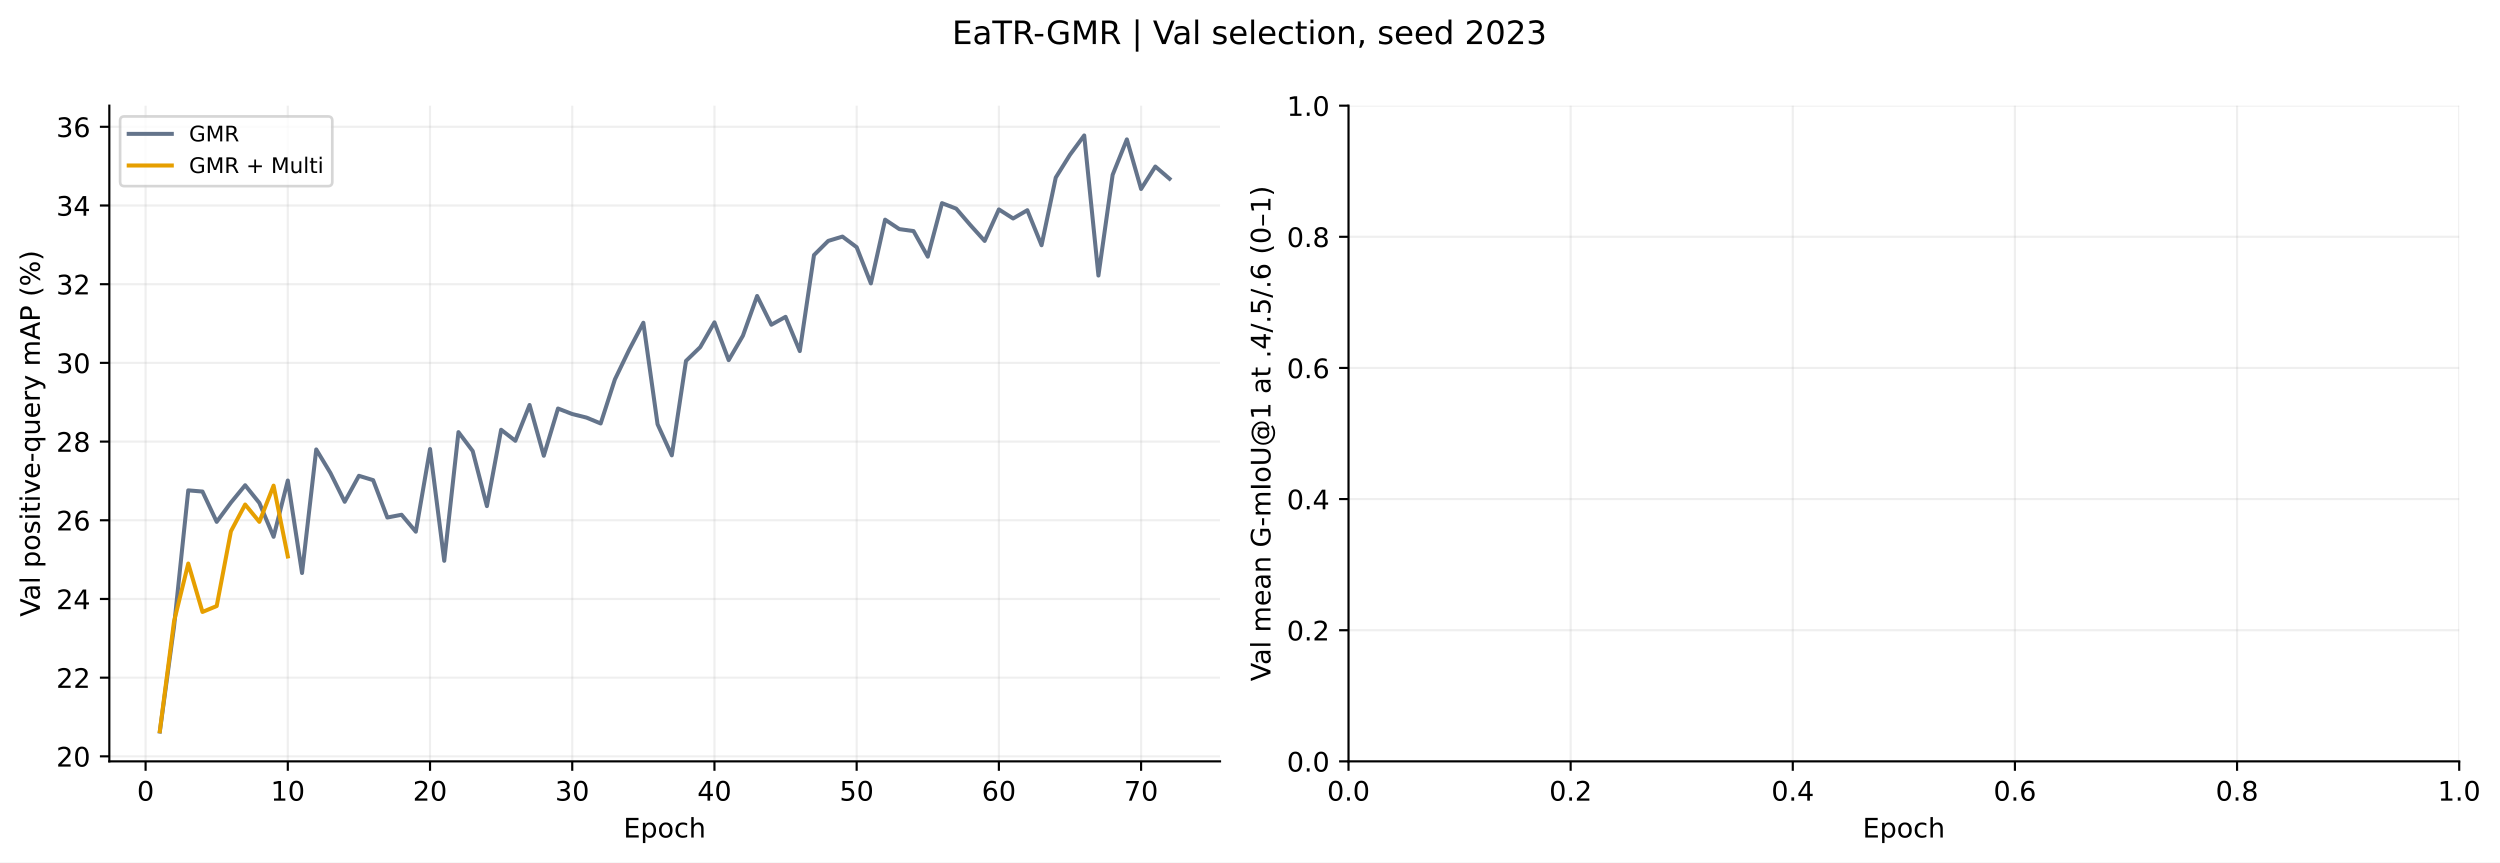
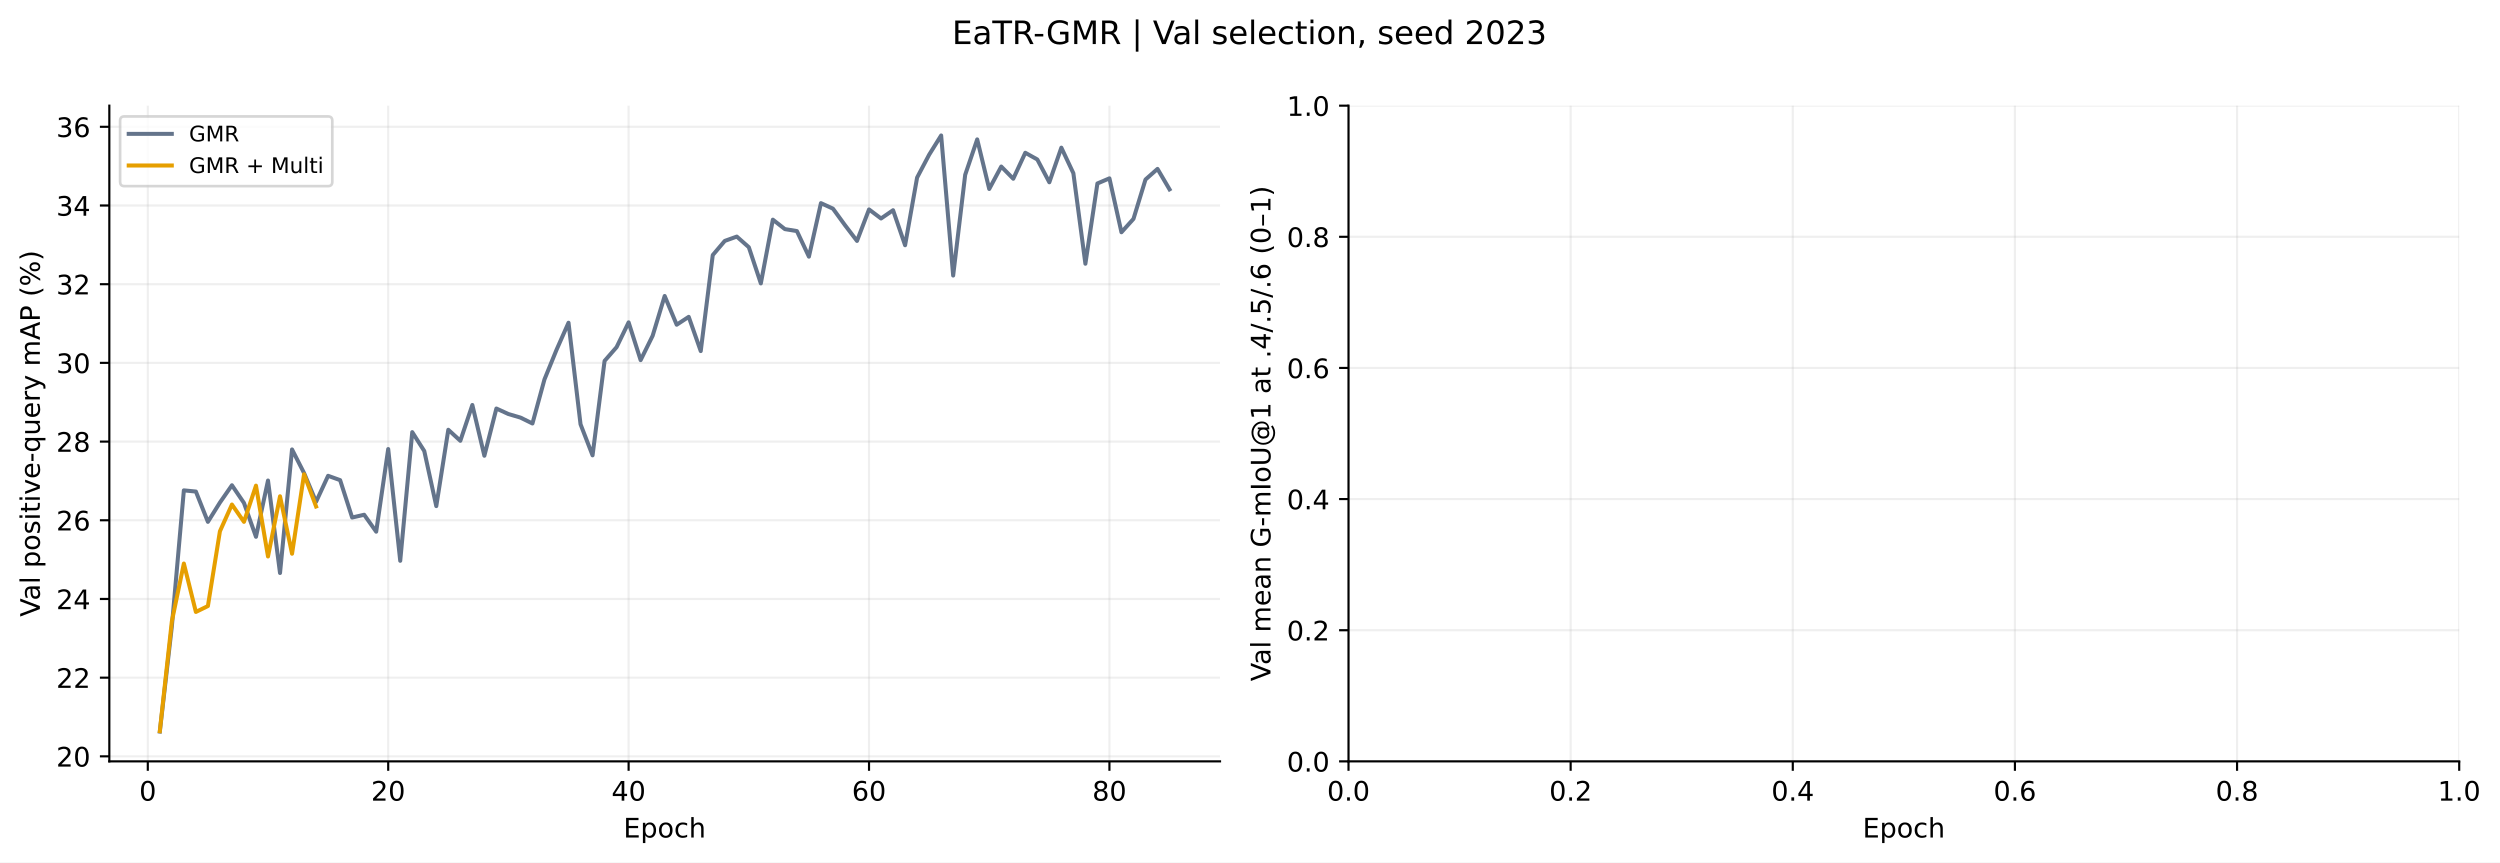
<svg xmlns="http://www.w3.org/2000/svg" xmlns:xlink="http://www.w3.org/1999/xlink" width="928.465pt" height="320.316pt" viewBox="0 0 928.465 320.316" version="1.1">
  <defs>
    <style type="text/css">*{stroke-linejoin: round; stroke-linecap: butt}</style>
  </defs>
  <g id="figure_1">
    <g id="patch_1">
      <path d="M -0 320.316  L 928.465 320.316  L 928.465 0  L -0 0  z " style="fill: #ffffff" />
    </g>
    <g id="axes_1">
      <g id="patch_2">
        <path d="M 40.603 282.76  L 453.098 282.76  L 453.098 39.24  L 40.603 39.24  z " style="fill: #ffffff" />
      </g>
      <g id="matplotlib.axis_1">
        <g id="xtick_1">
          <g id="line2d_1">
-             <path d="M 54.071 282.76  L 54.071 39.24  " clip-path="url(#p6a634c80c3)" style="fill: none; stroke: #b0b0b0; stroke-opacity: 0.2; stroke-width: 0.8; stroke-linecap: square" />
+             <path d="M 54.889 282.76  L 54.889 39.24  " clip-path="url(#p6a634c80c3)" style="fill: none; stroke: #b0b0b0; stroke-opacity: 0.2; stroke-width: 0.8; stroke-linecap: square" />
          </g>
          <g id="line2d_2">
            <defs>
              <path id="m847a747f1c" d="M 0 0  L 0 3.5  " style="stroke: #000000; stroke-width: 0.8" />
            </defs>
            <g>
-               <use xlink:href="#m847a747f1c" x="54.071" y="282.76" style="stroke: #000000; stroke-width: 0.8" />
+               <use xlink:href="#m847a747f1c" x="54.889" y="282.76" style="stroke: #000000; stroke-width: 0.8" />
            </g>
          </g>
          <g id="text_1">
-             <text style="font-size: 10px; font-family: 'DejaVu Sans'; text-anchor: middle" x="54.071" y="297.358" transform="rotate(-0 54.07127 297.3584)">0</text>
+             <text style="font-size: 10px; font-family: 'DejaVu Sans'; text-anchor: middle" x="54.889" y="297.358" transform="rotate(-0 54.88867 297.3584)">0</text>
          </g>
        </g>
        <g id="xtick_2">
          <g id="line2d_3">
-             <path d="M 106.888 282.76  L 106.888 39.24  " clip-path="url(#p6a634c80c3)" style="fill: none; stroke: #b0b0b0; stroke-opacity: 0.2; stroke-width: 0.8; stroke-linecap: square" />
+             <path d="M 144.173 282.76  L 144.173 39.24  " clip-path="url(#p6a634c80c3)" style="fill: none; stroke: #b0b0b0; stroke-opacity: 0.2; stroke-width: 0.8; stroke-linecap: square" />
          </g>
          <g id="line2d_4">
            <g>
-               <use xlink:href="#m847a747f1c" x="106.888" y="282.76" style="stroke: #000000; stroke-width: 0.8" />
+               <use xlink:href="#m847a747f1c" x="144.173" y="282.76" style="stroke: #000000; stroke-width: 0.8" />
            </g>
          </g>
          <g id="text_2">
-             <text style="font-size: 10px; font-family: 'DejaVu Sans'; text-anchor: middle" x="106.888" y="297.358" transform="rotate(-0 106.8875 297.3584)">10</text>
+             <text style="font-size: 10px; font-family: 'DejaVu Sans'; text-anchor: middle" x="144.173" y="297.358" transform="rotate(-0 144.1733 297.3584)">20</text>
          </g>
        </g>
        <g id="xtick_3">
          <g id="line2d_5">
-             <path d="M 159.704 282.76  L 159.704 39.24  " clip-path="url(#p6a634c80c3)" style="fill: none; stroke: #b0b0b0; stroke-opacity: 0.2; stroke-width: 0.8; stroke-linecap: square" />
+             <path d="M 233.458 282.76  L 233.458 39.24  " clip-path="url(#p6a634c80c3)" style="fill: none; stroke: #b0b0b0; stroke-opacity: 0.2; stroke-width: 0.8; stroke-linecap: square" />
          </g>
          <g id="line2d_6">
            <g>
-               <use xlink:href="#m847a747f1c" x="159.704" y="282.76" style="stroke: #000000; stroke-width: 0.8" />
+               <use xlink:href="#m847a747f1c" x="233.458" y="282.76" style="stroke: #000000; stroke-width: 0.8" />
            </g>
          </g>
          <g id="text_3">
-             <text style="font-size: 10px; font-family: 'DejaVu Sans'; text-anchor: middle" x="159.704" y="297.358" transform="rotate(-0 159.7038 297.3584)">20</text>
+             <text style="font-size: 10px; font-family: 'DejaVu Sans'; text-anchor: middle" x="233.458" y="297.358" transform="rotate(-0 233.4579 297.3584)">40</text>
          </g>
        </g>
        <g id="xtick_4">
          <g id="line2d_7">
-             <path d="M 212.52 282.76  L 212.52 39.24  " clip-path="url(#p6a634c80c3)" style="fill: none; stroke: #b0b0b0; stroke-opacity: 0.2; stroke-width: 0.8; stroke-linecap: square" />
+             <path d="M 322.743 282.76  L 322.743 39.24  " clip-path="url(#p6a634c80c3)" style="fill: none; stroke: #b0b0b0; stroke-opacity: 0.2; stroke-width: 0.8; stroke-linecap: square" />
          </g>
          <g id="line2d_8">
            <g>
-               <use xlink:href="#m847a747f1c" x="212.52" y="282.76" style="stroke: #000000; stroke-width: 0.8" />
+               <use xlink:href="#m847a747f1c" x="322.743" y="282.76" style="stroke: #000000; stroke-width: 0.8" />
            </g>
          </g>
          <g id="text_4">
-             <text style="font-size: 10px; font-family: 'DejaVu Sans'; text-anchor: middle" x="212.52" y="297.358" transform="rotate(-0 212.5201 297.3584)">30</text>
+             <text style="font-size: 10px; font-family: 'DejaVu Sans'; text-anchor: middle" x="322.743" y="297.358" transform="rotate(-0 322.7426 297.3584)">60</text>
          </g>
        </g>
        <g id="xtick_5">
          <g id="line2d_9">
-             <path d="M 265.336 282.76  L 265.336 39.24  " clip-path="url(#p6a634c80c3)" style="fill: none; stroke: #b0b0b0; stroke-opacity: 0.2; stroke-width: 0.8; stroke-linecap: square" />
+             <path d="M 412.027 282.76  L 412.027 39.24  " clip-path="url(#p6a634c80c3)" style="fill: none; stroke: #b0b0b0; stroke-opacity: 0.2; stroke-width: 0.8; stroke-linecap: square" />
          </g>
          <g id="line2d_10">
            <g>
-               <use xlink:href="#m847a747f1c" x="265.336" y="282.76" style="stroke: #000000; stroke-width: 0.8" />
+               <use xlink:href="#m847a747f1c" x="412.027" y="282.76" style="stroke: #000000; stroke-width: 0.8" />
            </g>
          </g>
          <g id="text_5">
-             <text style="font-size: 10px; font-family: 'DejaVu Sans'; text-anchor: middle" x="265.336" y="297.358" transform="rotate(-0 265.3363 297.3584)">40</text>
-           </g>
-         </g>
-         <g id="xtick_6">
-           <g id="line2d_11">
-             <path d="M 318.153 282.76  L 318.153 39.24  " clip-path="url(#p6a634c80c3)" style="fill: none; stroke: #b0b0b0; stroke-opacity: 0.2; stroke-width: 0.8; stroke-linecap: square" />
-           </g>
-           <g id="line2d_12">
-             <g>
-               <use xlink:href="#m847a747f1c" x="318.153" y="282.76" style="stroke: #000000; stroke-width: 0.8" />
-             </g>
-           </g>
-           <g id="text_6">
-             <text style="font-size: 10px; font-family: 'DejaVu Sans'; text-anchor: middle" x="318.153" y="297.358" transform="rotate(-0 318.1526 297.3584)">50</text>
-           </g>
-         </g>
-         <g id="xtick_7">
-           <g id="line2d_13">
-             <path d="M 370.969 282.76  L 370.969 39.24  " clip-path="url(#p6a634c80c3)" style="fill: none; stroke: #b0b0b0; stroke-opacity: 0.2; stroke-width: 0.8; stroke-linecap: square" />
-           </g>
-           <g id="line2d_14">
-             <g>
-               <use xlink:href="#m847a747f1c" x="370.969" y="282.76" style="stroke: #000000; stroke-width: 0.8" />
-             </g>
-           </g>
-           <g id="text_7">
-             <text style="font-size: 10px; font-family: 'DejaVu Sans'; text-anchor: middle" x="370.969" y="297.358" transform="rotate(-0 370.9688 297.3584)">60</text>
-           </g>
-         </g>
-         <g id="xtick_8">
-           <g id="line2d_15">
-             <path d="M 423.785 282.76  L 423.785 39.24  " clip-path="url(#p6a634c80c3)" style="fill: none; stroke: #b0b0b0; stroke-opacity: 0.2; stroke-width: 0.8; stroke-linecap: square" />
-           </g>
-           <g id="line2d_16">
-             <g>
-               <use xlink:href="#m847a747f1c" x="423.785" y="282.76" style="stroke: #000000; stroke-width: 0.8" />
-             </g>
-           </g>
-           <g id="text_8">
-             <text style="font-size: 10px; font-family: 'DejaVu Sans'; text-anchor: middle" x="423.785" y="297.358" transform="rotate(-0 423.7851 297.3584)">70</text>
-           </g>
-         </g>
-         <g id="text_9">
+             <text style="font-size: 10px; font-family: 'DejaVu Sans'; text-anchor: middle" x="412.027" y="297.358" transform="rotate(-0 412.0272 297.3584)">80</text>
+           </g>
+         </g>
+         <g id="text_6">
          <text style="font-size: 10px; font-family: 'DejaVu Sans'; text-anchor: middle" x="246.851" y="311.037" transform="rotate(-0 246.8506 311.0366)">Epoch</text>
        </g>
      </g>
      <g id="matplotlib.axis_2">
        <g id="ytick_1">
-           <g id="line2d_17">
+           <g id="line2d_11">
            <path d="M 40.603 280.897  L 453.098 280.897  " clip-path="url(#p6a634c80c3)" style="fill: none; stroke: #b0b0b0; stroke-opacity: 0.2; stroke-width: 0.8; stroke-linecap: square" />
          </g>
-           <g id="line2d_18">
+           <g id="line2d_12">
            <defs>
              <path id="mc433141c62" d="M 0 0  L -3.5 0  " style="stroke: #000000; stroke-width: 0.8" />
            </defs>
            <g>
              <use xlink:href="#mc433141c62" x="40.603" y="280.897" style="stroke: #000000; stroke-width: 0.8" />
            </g>
          </g>
+           <g id="text_7">
+             <text style="font-size: 10px; font-family: 'DejaVu Sans'; text-anchor: end" x="33.603" y="284.696" transform="rotate(-0 33.60312 284.6961)">20</text>
+           </g>
+         </g>
+         <g id="ytick_2">
+           <g id="line2d_13">
+             <path d="M 40.603 251.672  L 453.098 251.672  " clip-path="url(#p6a634c80c3)" style="fill: none; stroke: #b0b0b0; stroke-opacity: 0.2; stroke-width: 0.8; stroke-linecap: square" />
+           </g>
+           <g id="line2d_14">
+             <g>
+               <use xlink:href="#mc433141c62" x="40.603" y="251.672" style="stroke: #000000; stroke-width: 0.8" />
+             </g>
+           </g>
+           <g id="text_8">
+             <text style="font-size: 10px; font-family: 'DejaVu Sans'; text-anchor: end" x="33.603" y="255.471" transform="rotate(-0 33.60312 255.4708)">22</text>
+           </g>
+         </g>
+         <g id="ytick_3">
+           <g id="line2d_15">
+             <path d="M 40.603 222.446  L 453.098 222.446  " clip-path="url(#p6a634c80c3)" style="fill: none; stroke: #b0b0b0; stroke-opacity: 0.2; stroke-width: 0.8; stroke-linecap: square" />
+           </g>
+           <g id="line2d_16">
+             <g>
+               <use xlink:href="#mc433141c62" x="40.603" y="222.446" style="stroke: #000000; stroke-width: 0.8" />
+             </g>
+           </g>
+           <g id="text_9">
+             <text style="font-size: 10px; font-family: 'DejaVu Sans'; text-anchor: end" x="33.603" y="226.245" transform="rotate(-0 33.60312 226.2455)">24</text>
+           </g>
+         </g>
+         <g id="ytick_4">
+           <g id="line2d_17">
+             <path d="M 40.603 193.221  L 453.098 193.221  " clip-path="url(#p6a634c80c3)" style="fill: none; stroke: #b0b0b0; stroke-opacity: 0.2; stroke-width: 0.8; stroke-linecap: square" />
+           </g>
+           <g id="line2d_18">
+             <g>
+               <use xlink:href="#mc433141c62" x="40.603" y="193.221" style="stroke: #000000; stroke-width: 0.8" />
+             </g>
+           </g>
          <g id="text_10">
-             <text style="font-size: 10px; font-family: 'DejaVu Sans'; text-anchor: end" x="33.603" y="284.696" transform="rotate(-0 33.60312 284.6961)">20</text>
-           </g>
-         </g>
-         <g id="ytick_2">
+             <text style="font-size: 10px; font-family: 'DejaVu Sans'; text-anchor: end" x="33.603" y="197.02" transform="rotate(-0 33.60312 197.0201)">26</text>
+           </g>
+         </g>
+         <g id="ytick_5">
          <g id="line2d_19">
-             <path d="M 40.603 251.672  L 453.098 251.672  " clip-path="url(#p6a634c80c3)" style="fill: none; stroke: #b0b0b0; stroke-opacity: 0.2; stroke-width: 0.8; stroke-linecap: square" />
+             <path d="M 40.603 163.996  L 453.098 163.996  " clip-path="url(#p6a634c80c3)" style="fill: none; stroke: #b0b0b0; stroke-opacity: 0.2; stroke-width: 0.8; stroke-linecap: square" />
          </g>
          <g id="line2d_20">
            <g>
-               <use xlink:href="#mc433141c62" x="40.603" y="251.672" style="stroke: #000000; stroke-width: 0.8" />
+               <use xlink:href="#mc433141c62" x="40.603" y="163.996" style="stroke: #000000; stroke-width: 0.8" />
            </g>
          </g>
          <g id="text_11">
-             <text style="font-size: 10px; font-family: 'DejaVu Sans'; text-anchor: end" x="33.603" y="255.471" transform="rotate(-0 33.60312 255.4708)">22</text>
-           </g>
-         </g>
-         <g id="ytick_3">
+             <text style="font-size: 10px; font-family: 'DejaVu Sans'; text-anchor: end" x="33.603" y="167.795" transform="rotate(-0 33.60312 167.7948)">28</text>
+           </g>
+         </g>
+         <g id="ytick_6">
          <g id="line2d_21">
-             <path d="M 40.603 222.446  L 453.098 222.446  " clip-path="url(#p6a634c80c3)" style="fill: none; stroke: #b0b0b0; stroke-opacity: 0.2; stroke-width: 0.8; stroke-linecap: square" />
+             <path d="M 40.603 134.77  L 453.098 134.77  " clip-path="url(#p6a634c80c3)" style="fill: none; stroke: #b0b0b0; stroke-opacity: 0.2; stroke-width: 0.8; stroke-linecap: square" />
          </g>
          <g id="line2d_22">
            <g>
-               <use xlink:href="#mc433141c62" x="40.603" y="222.446" style="stroke: #000000; stroke-width: 0.8" />
+               <use xlink:href="#mc433141c62" x="40.603" y="134.77" style="stroke: #000000; stroke-width: 0.8" />
            </g>
          </g>
          <g id="text_12">
-             <text style="font-size: 10px; font-family: 'DejaVu Sans'; text-anchor: end" x="33.603" y="226.245" transform="rotate(-0 33.60312 226.2455)">24</text>
-           </g>
-         </g>
-         <g id="ytick_4">
+             <text style="font-size: 10px; font-family: 'DejaVu Sans'; text-anchor: end" x="33.603" y="138.569" transform="rotate(-0 33.60312 138.5695)">30</text>
+           </g>
+         </g>
+         <g id="ytick_7">
          <g id="line2d_23">
-             <path d="M 40.603 193.221  L 453.098 193.221  " clip-path="url(#p6a634c80c3)" style="fill: none; stroke: #b0b0b0; stroke-opacity: 0.2; stroke-width: 0.8; stroke-linecap: square" />
+             <path d="M 40.603 105.545  L 453.098 105.545  " clip-path="url(#p6a634c80c3)" style="fill: none; stroke: #b0b0b0; stroke-opacity: 0.2; stroke-width: 0.8; stroke-linecap: square" />
          </g>
          <g id="line2d_24">
            <g>
-               <use xlink:href="#mc433141c62" x="40.603" y="193.221" style="stroke: #000000; stroke-width: 0.8" />
+               <use xlink:href="#mc433141c62" x="40.603" y="105.545" style="stroke: #000000; stroke-width: 0.8" />
            </g>
          </g>
          <g id="text_13">
-             <text style="font-size: 10px; font-family: 'DejaVu Sans'; text-anchor: end" x="33.603" y="197.02" transform="rotate(-0 33.60312 197.0201)">26</text>
-           </g>
-         </g>
-         <g id="ytick_5">
+             <text style="font-size: 10px; font-family: 'DejaVu Sans'; text-anchor: end" x="33.603" y="109.344" transform="rotate(-0 33.60312 109.3442)">32</text>
+           </g>
+         </g>
+         <g id="ytick_8">
          <g id="line2d_25">
-             <path d="M 40.603 163.996  L 453.098 163.996  " clip-path="url(#p6a634c80c3)" style="fill: none; stroke: #b0b0b0; stroke-opacity: 0.2; stroke-width: 0.8; stroke-linecap: square" />
+             <path d="M 40.603 76.32  L 453.098 76.32  " clip-path="url(#p6a634c80c3)" style="fill: none; stroke: #b0b0b0; stroke-opacity: 0.2; stroke-width: 0.8; stroke-linecap: square" />
          </g>
          <g id="line2d_26">
            <g>
-               <use xlink:href="#mc433141c62" x="40.603" y="163.996" style="stroke: #000000; stroke-width: 0.8" />
+               <use xlink:href="#mc433141c62" x="40.603" y="76.32" style="stroke: #000000; stroke-width: 0.8" />
            </g>
          </g>
          <g id="text_14">
-             <text style="font-size: 10px; font-family: 'DejaVu Sans'; text-anchor: end" x="33.603" y="167.795" transform="rotate(-0 33.60312 167.7948)">28</text>
-           </g>
-         </g>
-         <g id="ytick_6">
+             <text style="font-size: 10px; font-family: 'DejaVu Sans'; text-anchor: end" x="33.603" y="80.119" transform="rotate(-0 33.60312 80.11885)">34</text>
+           </g>
+         </g>
+         <g id="ytick_9">
          <g id="line2d_27">
-             <path d="M 40.603 134.77  L 453.098 134.77  " clip-path="url(#p6a634c80c3)" style="fill: none; stroke: #b0b0b0; stroke-opacity: 0.2; stroke-width: 0.8; stroke-linecap: square" />
+             <path d="M 40.603 47.094  L 453.098 47.094  " clip-path="url(#p6a634c80c3)" style="fill: none; stroke: #b0b0b0; stroke-opacity: 0.2; stroke-width: 0.8; stroke-linecap: square" />
          </g>
          <g id="line2d_28">
            <g>
-               <use xlink:href="#mc433141c62" x="40.603" y="134.77" style="stroke: #000000; stroke-width: 0.8" />
+               <use xlink:href="#mc433141c62" x="40.603" y="47.094" style="stroke: #000000; stroke-width: 0.8" />
            </g>
          </g>
          <g id="text_15">
-             <text style="font-size: 10px; font-family: 'DejaVu Sans'; text-anchor: end" x="33.603" y="138.569" transform="rotate(-0 33.60312 138.5695)">30</text>
-           </g>
-         </g>
-         <g id="ytick_7">
-           <g id="line2d_29">
-             <path d="M 40.603 105.545  L 453.098 105.545  " clip-path="url(#p6a634c80c3)" style="fill: none; stroke: #b0b0b0; stroke-opacity: 0.2; stroke-width: 0.8; stroke-linecap: square" />
-           </g>
-           <g id="line2d_30">
-             <g>
-               <use xlink:href="#mc433141c62" x="40.603" y="105.545" style="stroke: #000000; stroke-width: 0.8" />
-             </g>
-           </g>
-           <g id="text_16">
-             <text style="font-size: 10px; font-family: 'DejaVu Sans'; text-anchor: end" x="33.603" y="109.344" transform="rotate(-0 33.60312 109.3442)">32</text>
-           </g>
-         </g>
-         <g id="ytick_8">
-           <g id="line2d_31">
-             <path d="M 40.603 76.32  L 453.098 76.32  " clip-path="url(#p6a634c80c3)" style="fill: none; stroke: #b0b0b0; stroke-opacity: 0.2; stroke-width: 0.8; stroke-linecap: square" />
-           </g>
-           <g id="line2d_32">
-             <g>
-               <use xlink:href="#mc433141c62" x="40.603" y="76.32" style="stroke: #000000; stroke-width: 0.8" />
-             </g>
-           </g>
-           <g id="text_17">
-             <text style="font-size: 10px; font-family: 'DejaVu Sans'; text-anchor: end" x="33.603" y="80.119" transform="rotate(-0 33.60312 80.11885)">34</text>
-           </g>
-         </g>
-         <g id="ytick_9">
-           <g id="line2d_33">
-             <path d="M 40.603 47.094  L 453.098 47.094  " clip-path="url(#p6a634c80c3)" style="fill: none; stroke: #b0b0b0; stroke-opacity: 0.2; stroke-width: 0.8; stroke-linecap: square" />
-           </g>
-           <g id="line2d_34">
-             <g>
-               <use xlink:href="#mc433141c62" x="40.603" y="47.094" style="stroke: #000000; stroke-width: 0.8" />
-             </g>
-           </g>
-           <g id="text_18">
            <text style="font-size: 10px; font-family: 'DejaVu Sans'; text-anchor: end" x="33.603" y="50.894" transform="rotate(-0 33.60312 50.89352)">36</text>
          </g>
        </g>
-         <g id="text_19">
+         <g id="text_16">
          <text style="font-size: 10px; font-family: 'DejaVu Sans'; text-anchor: middle" x="14.798" y="161" transform="rotate(-90 14.79844 161)">Val positive-query mAP (%)</text>
        </g>
      </g>
-       <g id="line2d_35">
-         <path d="M 59.353 271.691  L 64.635 232.675  L 69.916 182.115  L 75.198 182.554  L 80.479 193.805  L 85.761 186.645  L 91.043 180.216  L 96.324 186.791  L 101.606 199.358  L 106.888 178.462  L 112.169 212.802  L 117.451 166.918  L 122.732 175.686  L 128.014 186.353  L 133.296 176.709  L 138.577 178.316  L 143.859 192.198  L 149.141 191.175  L 154.422 197.459  L 159.704 166.772  L 164.985 208.272  L 170.267 160.489  L 175.549 167.503  L 180.83 187.96  L 186.112 159.612  L 191.394 163.703  L 196.675 150.406  L 201.957 169.256  L 207.238 151.721  L 212.52 153.767  L 217.802 155.082  L 223.083 157.274  L 228.365 140.908  L 233.647 129.948  L 238.928 119.865  L 244.21 157.566  L 249.491 169.11  L 254.773 134.04  L 260.055 128.925  L 265.336 119.719  L 270.618 133.747  L 275.9 124.688  L 281.181 109.929  L 286.463 120.596  L 291.744 117.673  L 297.026 130.386  L 302.308 94.732  L 307.589 89.471  L 312.871 87.864  L 318.153 91.809  L 323.434 105.253  L 328.716 81.58  L 333.997 85.087  L 339.279 85.818  L 344.561 95.316  L 349.842 75.443  L 355.124 77.489  L 360.406 83.626  L 365.687 89.471  L 370.969 77.781  L 376.25 81.142  L 381.532 78.073  L 386.814 91.078  L 392.095 65.945  L 397.377 57.469  L 402.659 50.309  L 407.94 102.33  L 413.222 64.922  L 418.503 51.77  L 423.785 70.182  L 429.067 61.853  L 434.348 66.383  " clip-path="url(#p6a634c80c3)" style="fill: none; stroke: #64748b; stroke-width: 1.5; stroke-linecap: square" />
-       </g>
-       <g id="line2d_36">
-         <path d="M 59.353 271.545  L 64.635 230.775  L 69.916 209.295  L 75.198 227.268  L 80.479 225.077  L 85.761 197.312  L 91.043 187.376  L 96.324 193.805  L 101.606 180.362  L 106.888 206.665  " clip-path="url(#p6a634c80c3)" style="fill: none; stroke: #e69f00; stroke-width: 1.5; stroke-linecap: square" />
+       <g id="line2d_29">
+         <path d="M 59.353 271.691  L 63.817 232.675  L 68.281 182.115  L 72.746 182.554  L 77.21 193.805  L 81.674 186.645  L 86.138 180.216  L 90.603 186.791  L 95.067 199.358  L 99.531 178.462  L 103.995 212.802  L 108.459 166.918  L 112.924 175.686  L 117.388 186.353  L 121.852 176.709  L 126.316 178.316  L 130.781 192.198  L 135.245 191.175  L 139.709 197.459  L 144.173 166.772  L 148.638 208.272  L 153.102 160.489  L 157.566 167.503  L 162.03 187.96  L 166.494 159.612  L 170.959 163.703  L 175.423 150.406  L 179.887 169.256  L 184.351 151.721  L 188.816 153.767  L 193.28 155.082  L 197.744 157.274  L 202.208 140.908  L 206.673 129.948  L 211.137 119.865  L 215.601 157.566  L 220.065 169.11  L 224.529 134.04  L 228.994 128.925  L 233.458 119.719  L 237.922 133.747  L 242.386 124.688  L 246.851 109.929  L 251.315 120.596  L 255.779 117.673  L 260.243 130.386  L 264.708 94.732  L 269.172 89.471  L 273.636 87.864  L 278.1 91.809  L 282.564 105.253  L 287.029 81.58  L 291.493 85.087  L 295.957 85.818  L 300.421 95.316  L 304.886 75.443  L 309.35 77.489  L 313.814 83.626  L 318.278 89.471  L 322.743 77.781  L 327.207 81.142  L 331.671 78.073  L 336.135 91.078  L 340.599 65.945  L 345.064 57.469  L 349.528 50.309  L 353.992 102.33  L 358.456 64.922  L 362.921 51.77  L 367.385 70.182  L 371.849 61.853  L 376.313 66.383  L 380.778 56.739  L 385.242 59.223  L 389.706 67.698  L 394.17 54.839  L 398.634 64.337  L 403.099 97.946  L 407.563 68.137  L 412.027 66.237  L 416.491 86.256  L 420.956 81.288  L 425.42 66.675  L 429.884 62.73  L 434.348 70.328  " clip-path="url(#p6a634c80c3)" style="fill: none; stroke: #64748b; stroke-width: 1.5; stroke-linecap: square" />
+       </g>
+       <g id="line2d_30">
+         <path d="M 59.353 271.545  L 63.817 230.775  L 68.281 209.295  L 72.746 227.268  L 77.21 225.077  L 81.674 197.312  L 86.138 187.376  L 90.603 193.805  L 95.067 180.362  L 99.531 206.665  L 103.995 184.307  L 108.459 205.642  L 112.924 176.124  L 117.388 188.106  " clip-path="url(#p6a634c80c3)" style="fill: none; stroke: #e69f00; stroke-width: 1.5; stroke-linecap: square" />
      </g>
      <g id="patch_3">
        <path d="M 40.603 282.76  L 40.603 39.24  " style="fill: none; stroke: #000000; stroke-width: 0.8; stroke-linejoin: miter; stroke-linecap: square" />
      </g>
      <g id="patch_4">
        <path d="M 40.603 282.76  L 453.098 282.76  " style="fill: none; stroke: #000000; stroke-width: 0.8; stroke-linejoin: miter; stroke-linecap: square" />
      </g>
      <g id="legend_1">
        <g id="patch_5">
          <path d="M 46.203 69.125  L 121.806 69.125  Q 123.406 69.125 123.406 67.525  L 123.406 44.84  Q 123.406 43.24 121.806 43.24  L 46.203 43.24  Q 44.603 43.24 44.603 44.84  L 44.603 67.525  Q 44.603 69.125 46.203 69.125  z " style="fill: #ffffff; opacity: 0.8; stroke: #cccccc; stroke-linejoin: miter" />
        </g>
-         <g id="line2d_37">
+         <g id="line2d_31">
          <path d="M 47.803 49.719  L 55.803 49.719  L 63.803 49.719  " style="fill: none; stroke: #64748b; stroke-width: 1.5; stroke-linecap: square" />
        </g>
-         <g id="text_20">
+         <g id="text_17">
          <text style="font-size: 8px; font-family: 'DejaVu Sans'; text-anchor: start" x="70.203" y="52.519" transform="rotate(-0 70.20312 52.51875)">GMR</text>
        </g>
-         <g id="line2d_38">
+         <g id="line2d_32">
          <path d="M 47.803 61.461  L 55.803 61.461  L 63.803 61.461  " style="fill: none; stroke: #e69f00; stroke-width: 1.5; stroke-linecap: square" />
        </g>
-         <g id="text_21">
+         <g id="text_18">
          <text style="font-size: 8px; font-family: 'DejaVu Sans'; text-anchor: start" x="70.203" y="64.261" transform="rotate(-0 70.20312 64.26125)">GMR + Multi</text>
        </g>
      </g>
    </g>
    <g id="axes_2">
      <g id="patch_6">
        <path d="M 500.818 282.76  L 913.313 282.76  L 913.313 39.24  L 500.818 39.24  z " style="fill: #ffffff" />
      </g>
      <g id="matplotlib.axis_3">
+         <g id="xtick_6">
+           <g id="line2d_33">
+             <path d="M 500.818 282.76  L 500.818 39.24  " clip-path="url(#pc643edfb19)" style="fill: none; stroke: #b0b0b0; stroke-opacity: 0.2; stroke-width: 0.8; stroke-linecap: square" />
+           </g>
+           <g id="line2d_34">
+             <g>
+               <use xlink:href="#m847a747f1c" x="500.818" y="282.76" style="stroke: #000000; stroke-width: 0.8" />
+             </g>
+           </g>
+           <g id="text_19">
+             <text style="font-size: 10px; font-family: 'DejaVu Sans'; text-anchor: middle" x="500.818" y="297.358" transform="rotate(-0 500.8181 297.3584)">0.0</text>
+           </g>
+         </g>
+         <g id="xtick_7">
+           <g id="line2d_35">
+             <path d="M 583.317 282.76  L 583.317 39.24  " clip-path="url(#pc643edfb19)" style="fill: none; stroke: #b0b0b0; stroke-opacity: 0.2; stroke-width: 0.8; stroke-linecap: square" />
+           </g>
+           <g id="line2d_36">
+             <g>
+               <use xlink:href="#m847a747f1c" x="583.317" y="282.76" style="stroke: #000000; stroke-width: 0.8" />
+             </g>
+           </g>
+           <g id="text_20">
+             <text style="font-size: 10px; font-family: 'DejaVu Sans'; text-anchor: middle" x="583.317" y="297.358" transform="rotate(-0 583.3171 297.3584)">0.2</text>
+           </g>
+         </g>
+         <g id="xtick_8">
+           <g id="line2d_37">
+             <path d="M 665.816 282.76  L 665.816 39.24  " clip-path="url(#pc643edfb19)" style="fill: none; stroke: #b0b0b0; stroke-opacity: 0.2; stroke-width: 0.8; stroke-linecap: square" />
+           </g>
+           <g id="line2d_38">
+             <g>
+               <use xlink:href="#m847a747f1c" x="665.816" y="282.76" style="stroke: #000000; stroke-width: 0.8" />
+             </g>
+           </g>
+           <g id="text_21">
+             <text style="font-size: 10px; font-family: 'DejaVu Sans'; text-anchor: middle" x="665.816" y="297.358" transform="rotate(-0 665.8161 297.3584)">0.4</text>
+           </g>
+         </g>
        <g id="xtick_9">
          <g id="line2d_39">
-             <path d="M 500.818 282.76  L 500.818 39.24  " clip-path="url(#pc643edfb19)" style="fill: none; stroke: #b0b0b0; stroke-opacity: 0.2; stroke-width: 0.8; stroke-linecap: square" />
+             <path d="M 748.315 282.76  L 748.315 39.24  " clip-path="url(#pc643edfb19)" style="fill: none; stroke: #b0b0b0; stroke-opacity: 0.2; stroke-width: 0.8; stroke-linecap: square" />
          </g>
          <g id="line2d_40">
            <g>
-               <use xlink:href="#m847a747f1c" x="500.818" y="282.76" style="stroke: #000000; stroke-width: 0.8" />
+               <use xlink:href="#m847a747f1c" x="748.315" y="282.76" style="stroke: #000000; stroke-width: 0.8" />
            </g>
          </g>
          <g id="text_22">
-             <text style="font-size: 10px; font-family: 'DejaVu Sans'; text-anchor: middle" x="500.818" y="297.358" transform="rotate(-0 500.8181 297.3584)">0.0</text>
+             <text style="font-size: 10px; font-family: 'DejaVu Sans'; text-anchor: middle" x="748.315" y="297.358" transform="rotate(-0 748.3151 297.3584)">0.6</text>
          </g>
        </g>
        <g id="xtick_10">
          <g id="line2d_41">
-             <path d="M 583.317 282.76  L 583.317 39.24  " clip-path="url(#pc643edfb19)" style="fill: none; stroke: #b0b0b0; stroke-opacity: 0.2; stroke-width: 0.8; stroke-linecap: square" />
+             <path d="M 830.814 282.76  L 830.814 39.24  " clip-path="url(#pc643edfb19)" style="fill: none; stroke: #b0b0b0; stroke-opacity: 0.2; stroke-width: 0.8; stroke-linecap: square" />
          </g>
          <g id="line2d_42">
            <g>
-               <use xlink:href="#m847a747f1c" x="583.317" y="282.76" style="stroke: #000000; stroke-width: 0.8" />
+               <use xlink:href="#m847a747f1c" x="830.814" y="282.76" style="stroke: #000000; stroke-width: 0.8" />
            </g>
          </g>
          <g id="text_23">
-             <text style="font-size: 10px; font-family: 'DejaVu Sans'; text-anchor: middle" x="583.317" y="297.358" transform="rotate(-0 583.3171 297.3584)">0.2</text>
+             <text style="font-size: 10px; font-family: 'DejaVu Sans'; text-anchor: middle" x="830.814" y="297.358" transform="rotate(-0 830.8141 297.3584)">0.8</text>
          </g>
        </g>
        <g id="xtick_11">
          <g id="line2d_43">
-             <path d="M 665.816 282.76  L 665.816 39.24  " clip-path="url(#pc643edfb19)" style="fill: none; stroke: #b0b0b0; stroke-opacity: 0.2; stroke-width: 0.8; stroke-linecap: square" />
+             <path d="M 913.313 282.76  L 913.313 39.24  " clip-path="url(#pc643edfb19)" style="fill: none; stroke: #b0b0b0; stroke-opacity: 0.2; stroke-width: 0.8; stroke-linecap: square" />
          </g>
          <g id="line2d_44">
            <g>
-               <use xlink:href="#m847a747f1c" x="665.816" y="282.76" style="stroke: #000000; stroke-width: 0.8" />
+               <use xlink:href="#m847a747f1c" x="913.313" y="282.76" style="stroke: #000000; stroke-width: 0.8" />
            </g>
          </g>
          <g id="text_24">
-             <text style="font-size: 10px; font-family: 'DejaVu Sans'; text-anchor: middle" x="665.816" y="297.358" transform="rotate(-0 665.8161 297.3584)">0.4</text>
-           </g>
-         </g>
-         <g id="xtick_12">
-           <g id="line2d_45">
-             <path d="M 748.315 282.76  L 748.315 39.24  " clip-path="url(#pc643edfb19)" style="fill: none; stroke: #b0b0b0; stroke-opacity: 0.2; stroke-width: 0.8; stroke-linecap: square" />
-           </g>
-           <g id="line2d_46">
-             <g>
-               <use xlink:href="#m847a747f1c" x="748.315" y="282.76" style="stroke: #000000; stroke-width: 0.8" />
-             </g>
-           </g>
-           <g id="text_25">
-             <text style="font-size: 10px; font-family: 'DejaVu Sans'; text-anchor: middle" x="748.315" y="297.358" transform="rotate(-0 748.3151 297.3584)">0.6</text>
-           </g>
-         </g>
-         <g id="xtick_13">
-           <g id="line2d_47">
-             <path d="M 830.814 282.76  L 830.814 39.24  " clip-path="url(#pc643edfb19)" style="fill: none; stroke: #b0b0b0; stroke-opacity: 0.2; stroke-width: 0.8; stroke-linecap: square" />
-           </g>
-           <g id="line2d_48">
-             <g>
-               <use xlink:href="#m847a747f1c" x="830.814" y="282.76" style="stroke: #000000; stroke-width: 0.8" />
-             </g>
-           </g>
-           <g id="text_26">
-             <text style="font-size: 10px; font-family: 'DejaVu Sans'; text-anchor: middle" x="830.814" y="297.358" transform="rotate(-0 830.8141 297.3584)">0.8</text>
-           </g>
-         </g>
-         <g id="xtick_14">
-           <g id="line2d_49">
-             <path d="M 913.313 282.76  L 913.313 39.24  " clip-path="url(#pc643edfb19)" style="fill: none; stroke: #b0b0b0; stroke-opacity: 0.2; stroke-width: 0.8; stroke-linecap: square" />
-           </g>
-           <g id="line2d_50">
-             <g>
-               <use xlink:href="#m847a747f1c" x="913.313" y="282.76" style="stroke: #000000; stroke-width: 0.8" />
-             </g>
-           </g>
-           <g id="text_27">
            <text style="font-size: 10px; font-family: 'DejaVu Sans'; text-anchor: middle" x="913.313" y="297.358" transform="rotate(-0 913.3131 297.3584)">1.0</text>
          </g>
        </g>
-         <g id="text_28">
+         <g id="text_25">
          <text style="font-size: 10px; font-family: 'DejaVu Sans'; text-anchor: middle" x="707.066" y="311.037" transform="rotate(-0 707.0656 311.0366)">Epoch</text>
        </g>
      </g>
      <g id="matplotlib.axis_4">
        <g id="ytick_10">
+           <g id="line2d_45">
+             <path d="M 500.818 282.76  L 913.313 282.76  " clip-path="url(#pc643edfb19)" style="fill: none; stroke: #b0b0b0; stroke-opacity: 0.2; stroke-width: 0.8; stroke-linecap: square" />
+           </g>
+           <g id="line2d_46">
+             <g>
+               <use xlink:href="#mc433141c62" x="500.818" y="282.76" style="stroke: #000000; stroke-width: 0.8" />
+             </g>
+           </g>
+           <g id="text_26">
+             <text style="font-size: 10px; font-family: 'DejaVu Sans'; text-anchor: end" x="493.818" y="286.559" transform="rotate(-0 493.8181 286.5592)">0.0</text>
+           </g>
+         </g>
+         <g id="ytick_11">
+           <g id="line2d_47">
+             <path d="M 500.818 234.056  L 913.313 234.056  " clip-path="url(#pc643edfb19)" style="fill: none; stroke: #b0b0b0; stroke-opacity: 0.2; stroke-width: 0.8; stroke-linecap: square" />
+           </g>
+           <g id="line2d_48">
+             <g>
+               <use xlink:href="#mc433141c62" x="500.818" y="234.056" style="stroke: #000000; stroke-width: 0.8" />
+             </g>
+           </g>
+           <g id="text_27">
+             <text style="font-size: 10px; font-family: 'DejaVu Sans'; text-anchor: end" x="493.818" y="237.855" transform="rotate(-0 493.8181 237.8552)">0.2</text>
+           </g>
+         </g>
+         <g id="ytick_12">
+           <g id="line2d_49">
+             <path d="M 500.818 185.352  L 913.313 185.352  " clip-path="url(#pc643edfb19)" style="fill: none; stroke: #b0b0b0; stroke-opacity: 0.2; stroke-width: 0.8; stroke-linecap: square" />
+           </g>
+           <g id="line2d_50">
+             <g>
+               <use xlink:href="#mc433141c62" x="500.818" y="185.352" style="stroke: #000000; stroke-width: 0.8" />
+             </g>
+           </g>
+           <g id="text_28">
+             <text style="font-size: 10px; font-family: 'DejaVu Sans'; text-anchor: end" x="493.818" y="189.151" transform="rotate(-0 493.8181 189.1512)">0.4</text>
+           </g>
+         </g>
+         <g id="ytick_13">
          <g id="line2d_51">
-             <path d="M 500.818 282.76  L 913.313 282.76  " clip-path="url(#pc643edfb19)" style="fill: none; stroke: #b0b0b0; stroke-opacity: 0.2; stroke-width: 0.8; stroke-linecap: square" />
+             <path d="M 500.818 136.648  L 913.313 136.648  " clip-path="url(#pc643edfb19)" style="fill: none; stroke: #b0b0b0; stroke-opacity: 0.2; stroke-width: 0.8; stroke-linecap: square" />
          </g>
          <g id="line2d_52">
            <g>
-               <use xlink:href="#mc433141c62" x="500.818" y="282.76" style="stroke: #000000; stroke-width: 0.8" />
+               <use xlink:href="#mc433141c62" x="500.818" y="136.648" style="stroke: #000000; stroke-width: 0.8" />
            </g>
          </g>
          <g id="text_29">
-             <text style="font-size: 10px; font-family: 'DejaVu Sans'; text-anchor: end" x="493.818" y="286.559" transform="rotate(-0 493.8181 286.5592)">0.0</text>
-           </g>
-         </g>
-         <g id="ytick_11">
+             <text style="font-size: 10px; font-family: 'DejaVu Sans'; text-anchor: end" x="493.818" y="140.447" transform="rotate(-0 493.8181 140.4472)">0.6</text>
+           </g>
+         </g>
+         <g id="ytick_14">
          <g id="line2d_53">
-             <path d="M 500.818 234.056  L 913.313 234.056  " clip-path="url(#pc643edfb19)" style="fill: none; stroke: #b0b0b0; stroke-opacity: 0.2; stroke-width: 0.8; stroke-linecap: square" />
+             <path d="M 500.818 87.944  L 913.313 87.944  " clip-path="url(#pc643edfb19)" style="fill: none; stroke: #b0b0b0; stroke-opacity: 0.2; stroke-width: 0.8; stroke-linecap: square" />
          </g>
          <g id="line2d_54">
            <g>
-               <use xlink:href="#mc433141c62" x="500.818" y="234.056" style="stroke: #000000; stroke-width: 0.8" />
+               <use xlink:href="#mc433141c62" x="500.818" y="87.944" style="stroke: #000000; stroke-width: 0.8" />
            </g>
          </g>
          <g id="text_30">
-             <text style="font-size: 10px; font-family: 'DejaVu Sans'; text-anchor: end" x="493.818" y="237.855" transform="rotate(-0 493.8181 237.8552)">0.2</text>
-           </g>
-         </g>
-         <g id="ytick_12">
+             <text style="font-size: 10px; font-family: 'DejaVu Sans'; text-anchor: end" x="493.818" y="91.743" transform="rotate(-0 493.8181 91.74322)">0.8</text>
+           </g>
+         </g>
+         <g id="ytick_15">
          <g id="line2d_55">
-             <path d="M 500.818 185.352  L 913.313 185.352  " clip-path="url(#pc643edfb19)" style="fill: none; stroke: #b0b0b0; stroke-opacity: 0.2; stroke-width: 0.8; stroke-linecap: square" />
+             <path d="M 500.818 39.24  L 913.313 39.24  " clip-path="url(#pc643edfb19)" style="fill: none; stroke: #b0b0b0; stroke-opacity: 0.2; stroke-width: 0.8; stroke-linecap: square" />
          </g>
          <g id="line2d_56">
            <g>
-               <use xlink:href="#mc433141c62" x="500.818" y="185.352" style="stroke: #000000; stroke-width: 0.8" />
+               <use xlink:href="#mc433141c62" x="500.818" y="39.24" style="stroke: #000000; stroke-width: 0.8" />
            </g>
          </g>
          <g id="text_31">
-             <text style="font-size: 10px; font-family: 'DejaVu Sans'; text-anchor: end" x="493.818" y="189.151" transform="rotate(-0 493.8181 189.1512)">0.4</text>
-           </g>
-         </g>
-         <g id="ytick_13">
-           <g id="line2d_57">
-             <path d="M 500.818 136.648  L 913.313 136.648  " clip-path="url(#pc643edfb19)" style="fill: none; stroke: #b0b0b0; stroke-opacity: 0.2; stroke-width: 0.8; stroke-linecap: square" />
-           </g>
-           <g id="line2d_58">
-             <g>
-               <use xlink:href="#mc433141c62" x="500.818" y="136.648" style="stroke: #000000; stroke-width: 0.8" />
-             </g>
-           </g>
-           <g id="text_32">
-             <text style="font-size: 10px; font-family: 'DejaVu Sans'; text-anchor: end" x="493.818" y="140.447" transform="rotate(-0 493.8181 140.4472)">0.6</text>
-           </g>
-         </g>
-         <g id="ytick_14">
-           <g id="line2d_59">
-             <path d="M 500.818 87.944  L 913.313 87.944  " clip-path="url(#pc643edfb19)" style="fill: none; stroke: #b0b0b0; stroke-opacity: 0.2; stroke-width: 0.8; stroke-linecap: square" />
-           </g>
-           <g id="line2d_60">
-             <g>
-               <use xlink:href="#mc433141c62" x="500.818" y="87.944" style="stroke: #000000; stroke-width: 0.8" />
-             </g>
-           </g>
-           <g id="text_33">
-             <text style="font-size: 10px; font-family: 'DejaVu Sans'; text-anchor: end" x="493.818" y="91.743" transform="rotate(-0 493.8181 91.74322)">0.8</text>
-           </g>
-         </g>
-         <g id="ytick_15">
-           <g id="line2d_61">
-             <path d="M 500.818 39.24  L 913.313 39.24  " clip-path="url(#pc643edfb19)" style="fill: none; stroke: #b0b0b0; stroke-opacity: 0.2; stroke-width: 0.8; stroke-linecap: square" />
-           </g>
-           <g id="line2d_62">
-             <g>
-               <use xlink:href="#mc433141c62" x="500.818" y="39.24" style="stroke: #000000; stroke-width: 0.8" />
-             </g>
-           </g>
-           <g id="text_34">
            <text style="font-size: 10px; font-family: 'DejaVu Sans'; text-anchor: end" x="493.818" y="43.039" transform="rotate(-0 493.8181 43.03922)">1.0</text>
          </g>
        </g>
-         <g id="text_35">
+         <g id="text_32">
          <text style="font-size: 10px; font-family: 'DejaVu Sans'; text-anchor: middle" x="471.835" y="161" transform="rotate(-90 471.8353 161)">Val mean G-mIoU@1 at .4/.5/.6 (0–1)</text>
        </g>
      </g>
      <g id="patch_7">
        <path d="M 500.818 282.76  L 500.818 39.24  " style="fill: none; stroke: #000000; stroke-width: 0.8; stroke-linejoin: miter; stroke-linecap: square" />
      </g>
      <g id="patch_8">
        <path d="M 500.818 282.76  L 913.313 282.76  " style="fill: none; stroke: #000000; stroke-width: 0.8; stroke-linejoin: miter; stroke-linecap: square" />
      </g>
    </g>
-     <g id="text_36">
+     <g id="text_33">
      <text style="font-size: 12px; font-family: 'DejaVu Sans'; text-anchor: middle" x="464.033" y="16.371" transform="rotate(-0 464.0331 16.37063)">EaTR-GMR | Val selection, seed 2023</text>
    </g>
  </g>
  <defs>
    <clipPath id="p6a634c80c3">
      <rect x="40.603" y="39.24" width="412.495" height="243.52" />
    </clipPath>
    <clipPath id="pc643edfb19">
      <rect x="500.818" y="39.24" width="412.495" height="243.52" />
    </clipPath>
  </defs>
</svg>
